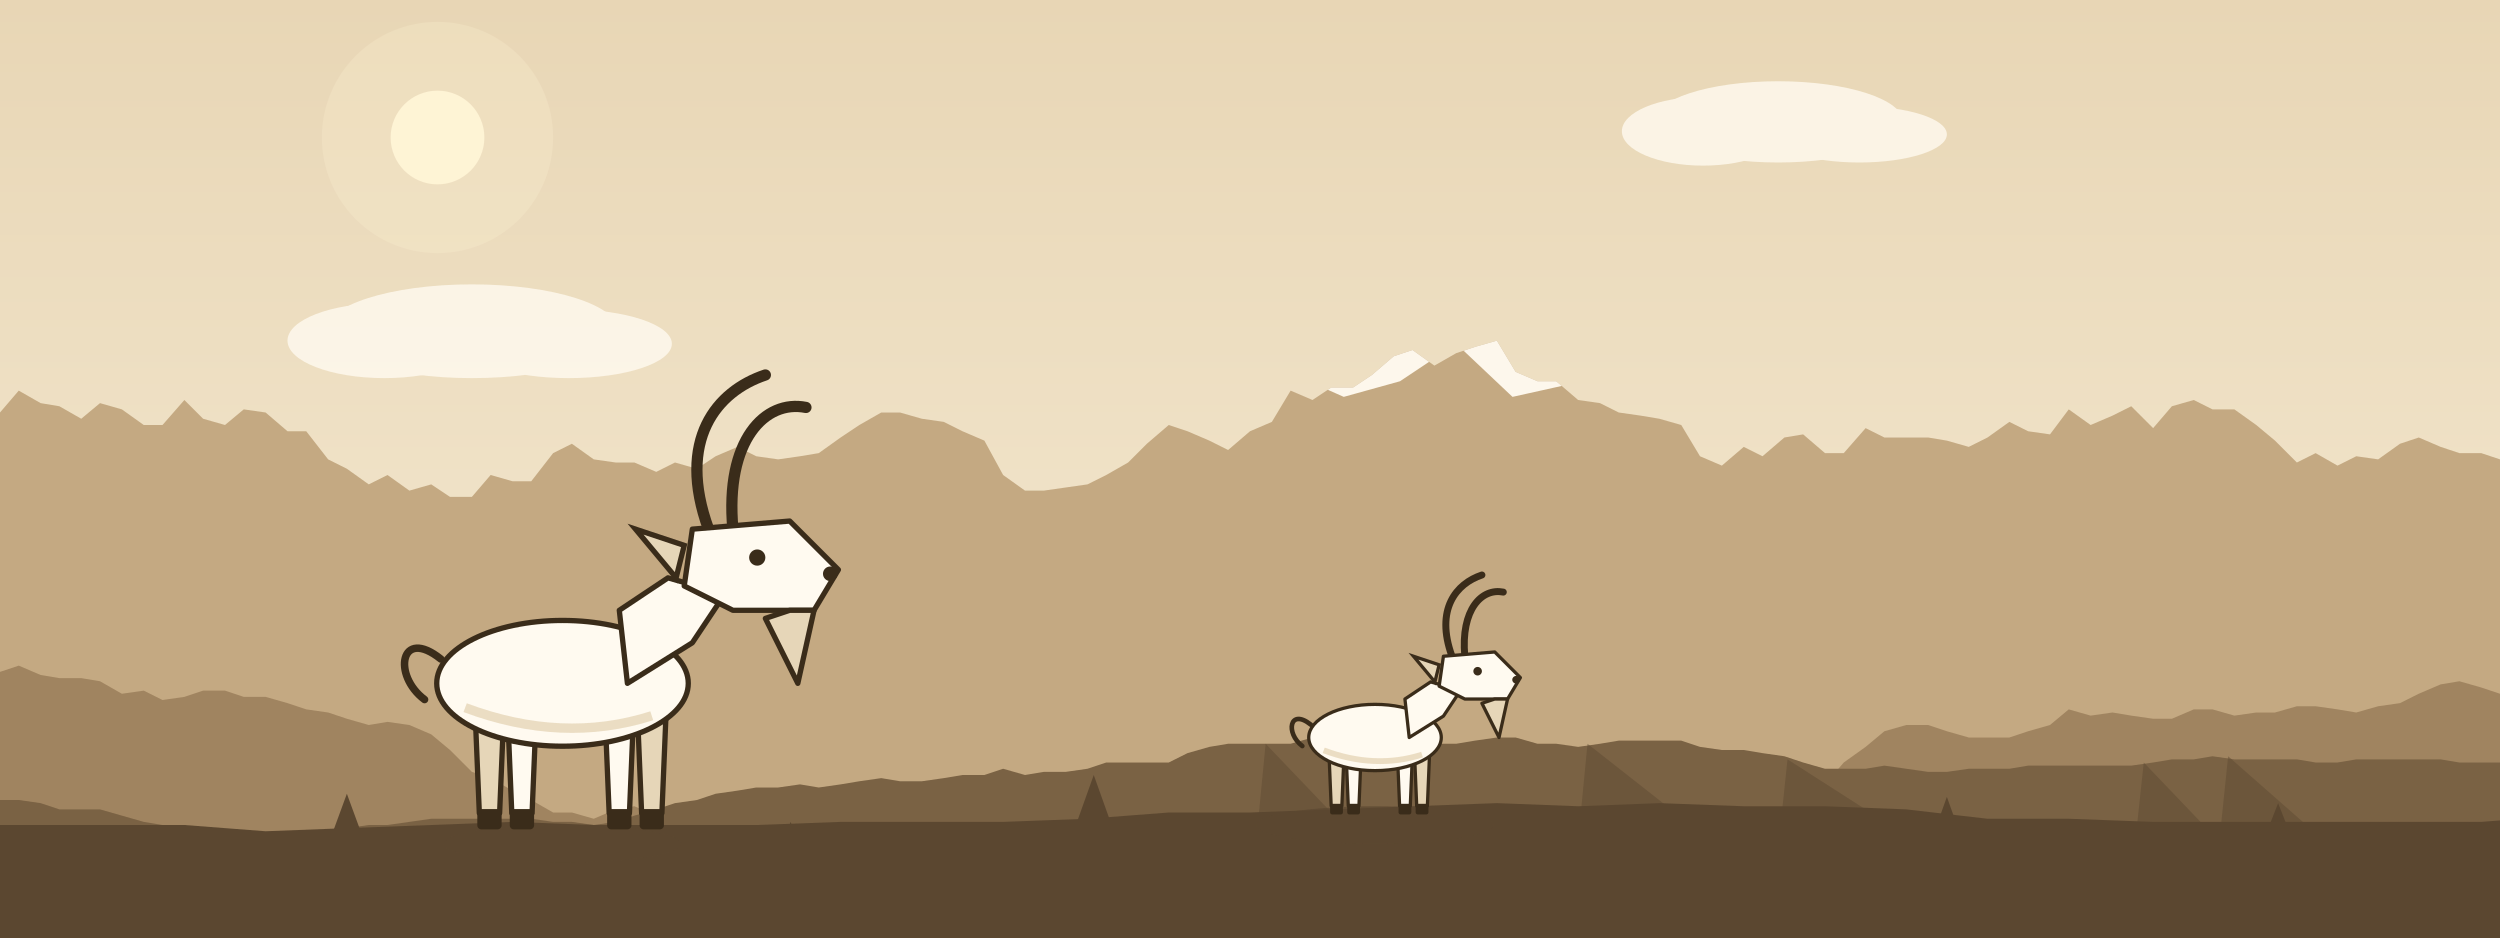
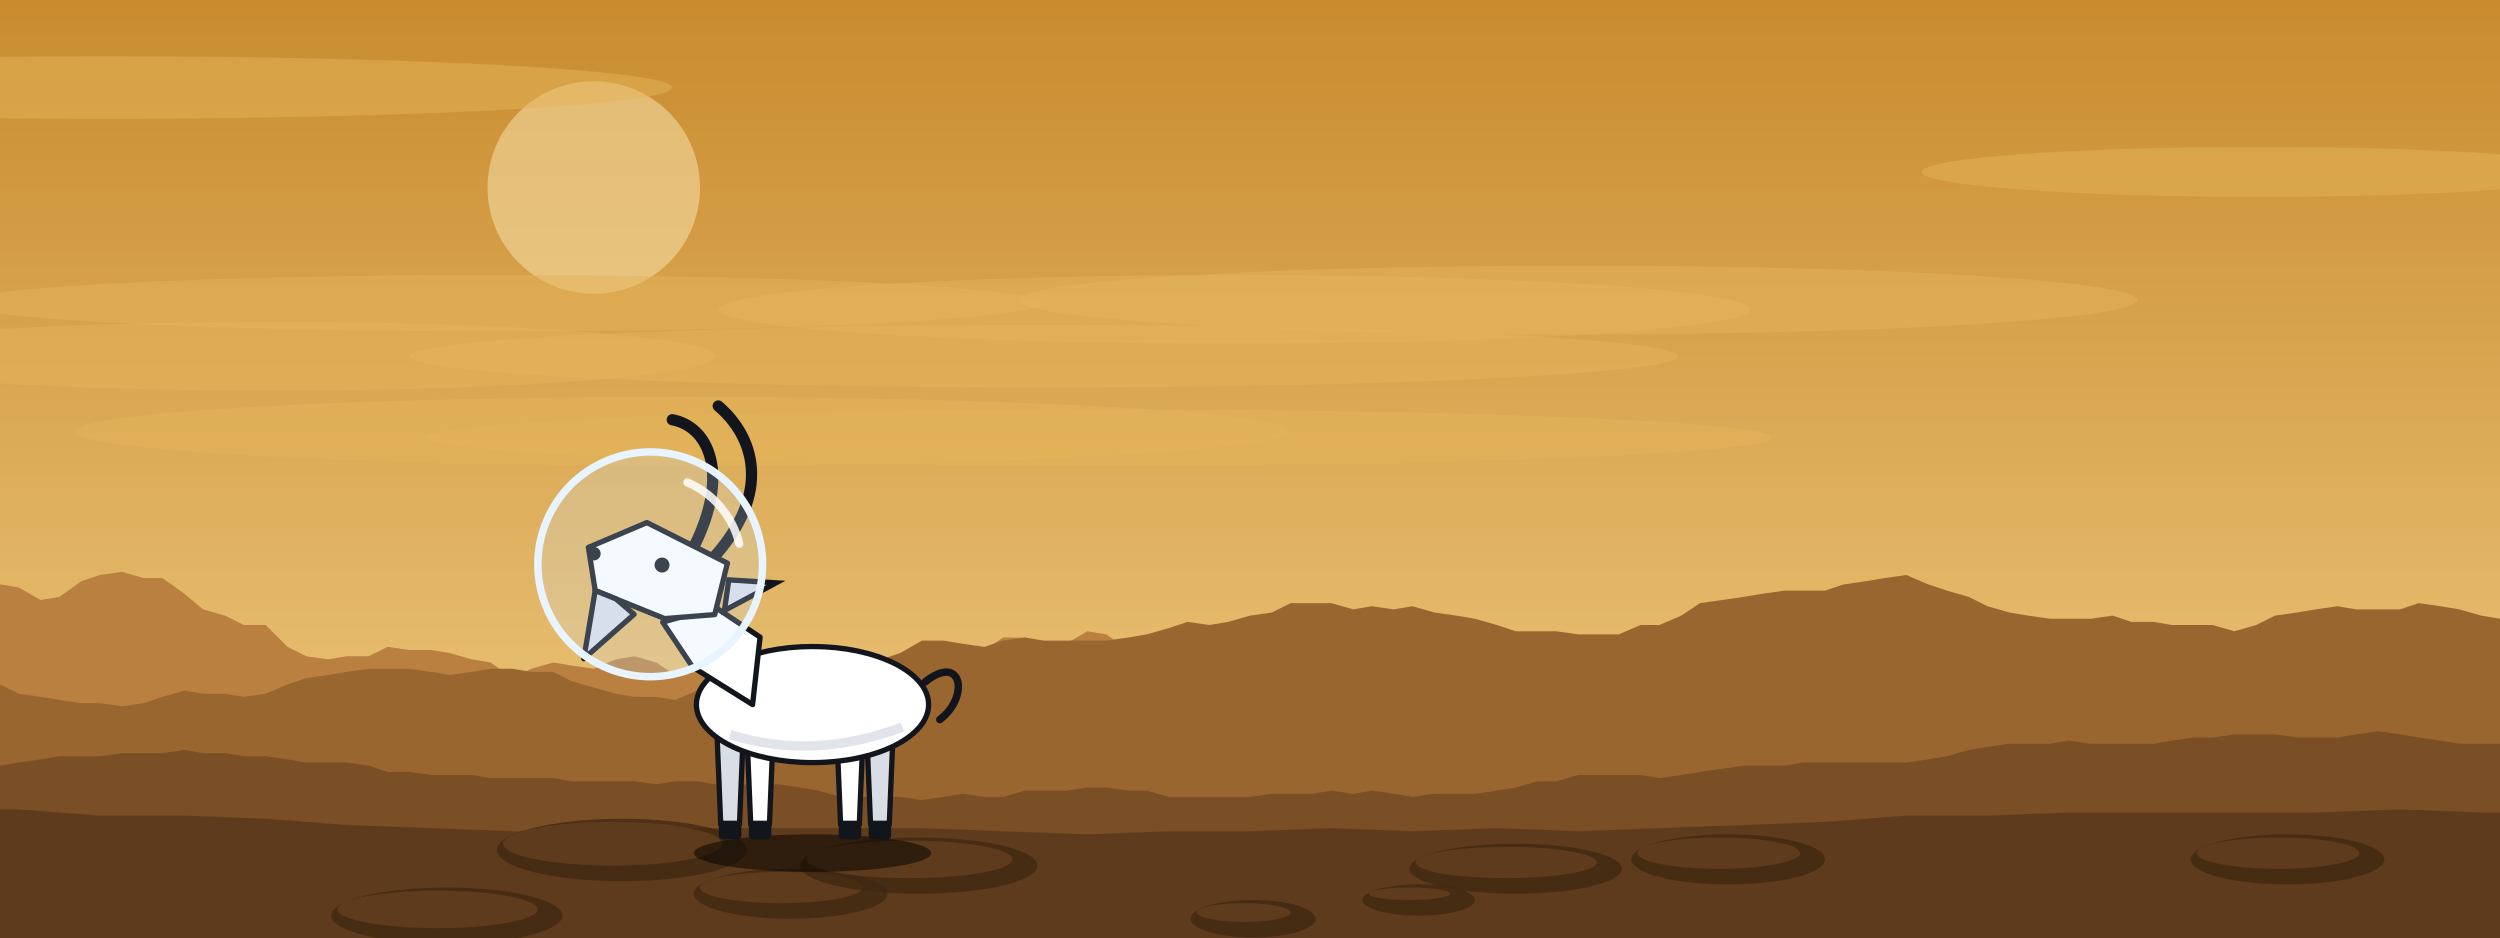
<svg xmlns="http://www.w3.org/2000/svg" viewBox="0 0 800 300" role="img" aria-labelledby="t147">
  <defs>
    <linearGradient id="g147" x1="0" y1="0" x2="0" y2="1">
-       <stop offset="0" stop-color="#e8d6b5" />
-       <stop offset="1" stop-color="#f6ecd6" />
+       <stop offset="0" stop-color="#c98b2e" />
+       <stop offset="1" stop-color="#f1cf86" />
    </linearGradient>
  </defs>
  <rect width="800" height="300" fill="url(#g147)" />
-   <circle cx="140" cy="44" r="15" fill="#fff4d6" opacity=".95" />
-   <circle cx="140" cy="44" r="37" fill="#fff4d6" opacity=".22" />
-   <g fill="#fffaf0" opacity="0.8">
-     <ellipse cx="569" cy="39" rx="40" ry="13" />
-     <ellipse cx="545" cy="42" rx="26" ry="11" />
-     <ellipse cx="595" cy="43" rx="28" ry="9" />
-   </g>
-   <g fill="#fffaf0" opacity="0.8">
-     <ellipse cx="151" cy="106" rx="47" ry="15" />
-     <ellipse cx="123" cy="109" rx="31" ry="12" />
-     <ellipse cx="182" cy="110" rx="33" ry="11" />
-   </g>
-   <path d="M-20,144 L-13,136 L-7,133 L-0,132 L6,125 L13,129 L19,130 L26,134 L32,129 L39,131 L46,136 L52,136 L59,128 L65,134 L72,136 L78,131 L85,132 L92,138 L98,138 L105,147 L111,150 L118,155 L124,152 L131,157 L138,155 L144,159 L151,159 L157,152 L164,154 L170,154 L177,145 L183,142 L190,147 L197,148 L203,148 L210,151 L216,148 L223,150 L229,146 L236,143 L242,146 L249,147 L256,146 L262,145 L269,140 L275,136 L282,132 L288,132 L295,134 L302,135 L308,138 L315,141 L321,152 L328,157 L334,157 L341,156 L348,155 L354,152 L361,148 L367,142 L374,136 L380,138 L387,141 L393,144 L400,138 L407,135 L413,125 L420,128 L426,124 L433,124 L439,120 L446,114 L452,112 L459,117 L466,113 L472,111 L479,109 L485,119 L492,122 L498,122 L505,128 L512,129 L518,132 L525,133 L531,134 L538,136 L544,146 L551,149 L558,143 L564,146 L571,140 L577,139 L584,145 L590,145 L597,137 L603,140 L610,140 L617,140 L623,141 L630,143 L636,140 L643,135 L649,138 L656,139 L662,131 L669,136 L676,133 L682,130 L689,137 L695,130 L702,128 L708,131 L715,131 L722,136 L728,141 L735,148 L741,145 L748,149 L754,146 L761,147 L768,142 L774,140 L781,143 L787,145 L794,145 L800,147 L807,155 L813,156 L820,160 L820,305 L-20,305 Z" fill="#c4a982" />
-   <clipPath id="c147118">
-     <path d="M-20,-5 L820,-5 L826,116 L808,119 L790,113 L772,116 L754,123 L736,112 L718,111 L700,120 L682,114 L664,110 L646,109 L628,114 L610,126 L592,117 L574,125 L556,109 L538,124 L520,109 L502,123 L484,127 L466,110 L448,122 L430,127 L412,119 L394,113 L376,112 L358,127 L340,119 L322,112 L304,111 L286,125 L268,118 L250,123 L232,112 L214,111 L196,120 L178,118 L160,121 L142,122 L124,120 L106,126 L88,116 L70,112 L52,116 L34,119 L16,123 L-2,113 L-20,123 Z" />
-   </clipPath>
-   <path d="M-20,144 L-13,136 L-7,133 L-0,132 L6,125 L13,129 L19,130 L26,134 L32,129 L39,131 L46,136 L52,136 L59,128 L65,134 L72,136 L78,131 L85,132 L92,138 L98,138 L105,147 L111,150 L118,155 L124,152 L131,157 L138,155 L144,159 L151,159 L157,152 L164,154 L170,154 L177,145 L183,142 L190,147 L197,148 L203,148 L210,151 L216,148 L223,150 L229,146 L236,143 L242,146 L249,147 L256,146 L262,145 L269,140 L275,136 L282,132 L288,132 L295,134 L302,135 L308,138 L315,141 L321,152 L328,157 L334,157 L341,156 L348,155 L354,152 L361,148 L367,142 L374,136 L380,138 L387,141 L393,144 L400,138 L407,135 L413,125 L420,128 L426,124 L433,124 L439,120 L446,114 L452,112 L459,117 L466,113 L472,111 L479,109 L485,119 L492,122 L498,122 L505,128 L512,129 L518,132 L525,133 L531,134 L538,136 L544,146 L551,149 L558,143 L564,146 L571,140 L577,139 L584,145 L590,145 L597,137 L603,140 L610,140 L617,140 L623,141 L630,143 L636,140 L643,135 L649,138 L656,139 L662,131 L669,136 L676,133 L682,130 L689,137 L695,130 L702,128 L708,131 L715,131 L722,136 L728,141 L735,148 L741,145 L748,149 L754,146 L761,147 L768,142 L774,140 L781,143 L787,145 L794,145 L800,147 L807,155 L813,156 L820,160 L820,305 L-20,305 Z" fill="#fffaf0" clip-path="url(#c147118)" opacity=".96" />
-   <path d="M-20,216 L-13,216 L-7,217 L-0,215 L6,213 L13,216 L19,217 L26,217 L32,218 L39,222 L46,221 L52,224 L59,223 L65,221 L72,221 L78,223 L85,223 L92,225 L98,227 L105,228 L111,230 L118,232 L124,231 L131,232 L138,235 L144,240 L151,247 L157,249 L164,253 L170,256 L177,260 L183,260 L190,262 L197,259 L203,258 L210,261 L216,261 L223,259 L229,256 L236,258 L242,257 L249,258 L256,256 L262,256 L269,261 L275,264 L282,264 L288,261 L295,261 L302,263 L308,263 L315,262 L321,264 L328,265 L334,266 L341,266 L348,266 L354,265 L361,267 L367,267 L374,265 L380,261 L387,257 L393,255 L400,251 L407,252 L413,255 L420,257 L426,261 L433,261 L439,262 L446,266 L452,268 L459,269 L466,266 L472,266 L479,263 L485,260 L492,260 L498,263 L505,263 L512,261 L518,258 L525,261 L531,259 L538,260 L544,258 L551,259 L558,258 L564,254 L571,253 L577,250 L584,251 L590,244 L597,239 L603,234 L610,232 L617,232 L623,234 L630,236 L636,236 L643,236 L649,234 L656,232 L662,227 L669,229 L676,228 L682,229 L689,230 L695,230 L702,227 L708,227 L715,229 L722,228 L728,228 L735,226 L741,226 L748,227 L754,228 L761,226 L768,225 L774,222 L781,219 L787,218 L794,220 L800,222 L807,224 L813,223 L820,226 L820,305 L-20,305 Z" fill="#a08460" />
-   <clipPath id="c147155">
-     <path d="M-20,-5 L820,-5 L826,161 L808,150 L790,161 L772,151 L754,158 L736,150 L718,147 L700,156 L682,153 L664,151 L646,154 L628,151 L610,148 L592,152 L574,146 L556,149 L538,154 L520,152 L502,150 L484,154 L466,152 L448,149 L430,163 L412,148 L394,163 L376,164 L358,159 L340,153 L322,159 L304,157 L286,155 L268,147 L250,147 L232,159 L214,151 L196,156 L178,148 L160,157 L142,156 L124,155 L106,157 L88,149 L70,153 L52,146 L34,158 L16,161 L-2,158 L-20,162 Z" />
-   </clipPath>
-   <path d="M-20,216 L-13,216 L-7,217 L-0,215 L6,213 L13,216 L19,217 L26,217 L32,218 L39,222 L46,221 L52,224 L59,223 L65,221 L72,221 L78,223 L85,223 L92,225 L98,227 L105,228 L111,230 L118,232 L124,231 L131,232 L138,235 L144,240 L151,247 L157,249 L164,253 L170,256 L177,260 L183,260 L190,262 L197,259 L203,258 L210,261 L216,261 L223,259 L229,256 L236,258 L242,257 L249,258 L256,256 L262,256 L269,261 L275,264 L282,264 L288,261 L295,261 L302,263 L308,263 L315,262 L321,264 L328,265 L334,266 L341,266 L348,266 L354,265 L361,267 L367,267 L374,265 L380,261 L387,257 L393,255 L400,251 L407,252 L413,255 L420,257 L426,261 L433,261 L439,262 L446,266 L452,268 L459,269 L466,266 L472,266 L479,263 L485,260 L492,260 L498,263 L505,263 L512,261 L518,258 L525,261 L531,259 L538,260 L544,258 L551,259 L558,258 L564,254 L571,253 L577,250 L584,251 L590,244 L597,239 L603,234 L610,232 L617,232 L623,234 L630,236 L636,236 L643,236 L649,234 L656,232 L662,227 L669,229 L676,228 L682,229 L689,230 L695,230 L702,227 L708,227 L715,229 L722,228 L728,228 L735,226 L741,226 L748,227 L754,228 L761,226 L768,225 L774,222 L781,219 L787,218 L794,220 L800,222 L807,224 L813,223 L820,226 L820,305 L-20,305 Z" fill="#fffaf0" clip-path="url(#c147155)" opacity=".96" />
-   <path d="M-20,255 L-13,255 L-7,256 L-0,256 L6,256 L13,257 L19,259 L26,259 L32,259 L39,261 L46,263 L52,264 L59,266 L65,268 L72,268 L78,269 L85,268 L92,268 L98,267 L105,266 L111,265 L118,264 L124,264 L131,263 L138,262 L144,262 L151,262 L157,262 L164,262 L170,262 L177,263 L183,263 L190,264 L197,263 L203,261 L210,259 L216,257 L223,256 L229,254 L236,253 L242,252 L249,252 L256,251 L262,252 L269,251 L275,250 L282,249 L288,250 L295,250 L302,249 L308,248 L315,248 L321,246 L328,248 L334,247 L341,247 L348,246 L354,244 L361,244 L367,244 L374,244 L380,241 L387,239 L393,238 L400,238 L407,238 L413,238 L420,236 L426,235 L433,235 L439,236 L446,237 L452,238 L459,238 L466,238 L472,237 L479,236 L485,236 L492,238 L498,238 L505,239 L512,238 L518,237 L525,237 L531,237 L538,237 L544,239 L551,240 L558,240 L564,241 L571,242 L577,244 L584,246 L590,246 L597,246 L603,245 L610,246 L617,247 L623,247 L630,246 L636,246 L643,246 L649,245 L656,245 L662,245 L669,245 L676,245 L682,245 L689,244 L695,243 L702,243 L708,242 L715,243 L722,243 L728,243 L735,243 L741,244 L748,244 L754,243 L761,243 L768,243 L774,243 L781,243 L787,244 L794,244 L800,244 L807,246 L813,246 L820,246 L820,305 L-20,305 Z" fill="#7a6244" />
-   <clipPath id="c147205">
-     <path d="M-20,-5 L820,-5 L826,213 L808,208 L790,211 L772,199 L754,203 L736,206 L718,206 L700,201 L682,198 L664,201 L646,208 L628,210 L610,202 L592,199 L574,203 L556,196 L538,202 L520,200 L502,196 L484,213 L466,202 L448,198 L430,208 L412,210 L394,213 L376,209 L358,202 L340,205 L322,214 L304,205 L286,197 L268,201 L250,212 L232,211 L214,204 L196,198 L178,208 L160,209 L142,213 L124,211 L106,197 L88,212 L70,212 L52,202 L34,211 L16,211 L-2,210 L-20,205 Z" />
-   </clipPath>
-   <path d="M-20,255 L-13,255 L-7,256 L-0,256 L6,256 L13,257 L19,259 L26,259 L32,259 L39,261 L46,263 L52,264 L59,266 L65,268 L72,268 L78,269 L85,268 L92,268 L98,267 L105,266 L111,265 L118,264 L124,264 L131,263 L138,262 L144,262 L151,262 L157,262 L164,262 L170,262 L177,263 L183,263 L190,264 L197,263 L203,261 L210,259 L216,257 L223,256 L229,254 L236,253 L242,252 L249,252 L256,251 L262,252 L269,251 L275,250 L282,249 L288,250 L295,250 L302,249 L308,248 L315,248 L321,246 L328,248 L334,247 L341,247 L348,246 L354,244 L361,244 L367,244 L374,244 L380,241 L387,239 L393,238 L400,238 L407,238 L413,238 L420,236 L426,235 L433,235 L439,236 L446,237 L452,238 L459,238 L466,238 L472,237 L479,236 L485,236 L492,238 L498,238 L505,239 L512,238 L518,237 L525,237 L531,237 L538,237 L544,239 L551,240 L558,240 L564,241 L571,242 L577,244 L584,246 L590,246 L597,246 L603,245 L610,246 L617,247 L623,247 L630,246 L636,246 L643,246 L649,245 L656,245 L662,245 L669,245 L676,245 L682,245 L689,244 L695,243 L702,243 L708,242 L715,243 L722,243 L728,243 L735,243 L741,244 L748,244 L754,243 L761,243 L768,243 L774,243 L781,243 L787,244 L794,244 L800,244 L807,246 L813,246 L820,246 L820,305 L-20,305 Z" fill="#fffaf0" clip-path="url(#c147205)" opacity=".96" />
-   <polygon points="572,243 636,284 566,300" fill="#5b4730" opacity=".45" />
-   <polygon points="405,238 448,283 399,300" fill="#5b4730" opacity=".45" />
-   <polygon points="686,244 751,312 680,300" fill="#5b4730" opacity=".45" />
-   <polygon points="508,238 578,293 502,300" fill="#5b4730" opacity=".45" />
-   <polygon points="713,242 779,300 707,300" fill="#5b4730" opacity=".45" />
-   <polygon points="253,263 246,281 250,281 244,288.395 262,288.395 256,281 260,281" fill="#5b4730" />
-   <polygon points="111,254 100,284 106,284 96,296 126,296 116,284 122,284" fill="#5b4730" />
-   <polygon points="729,257 720,280 725,280 717,290.098 741,290.098 733,280 738,280" fill="#5b4730" />
-   <polygon points="623,255 613,283 618,283 609,293.954 637,293.954 628,283 633,283" fill="#5b4730" />
-   <polygon points="350,248 340,276 345,276 336,287.596 364,287.596 355,276 360,276" fill="#5b4730" />
-   <polygon points="283,266 277,283 280,283 274,290.412 292,290.412 286,283 289,283" fill="#5b4730" />
-   <polygon points="147,266 139,287 144,287 137,296 157,296 150,287 155,287" fill="#5b4730" />
-   <path d="M-20,264 L6,264 L32,264 L59,264 L85,266 L111,265 L138,264 L164,263 L190,264 L216,264 L242,264 L269,263 L295,263 L321,263 L348,262 L374,260 L400,260 L426,259 L452,258 L479,257 L505,258 L531,257 L558,258 L584,258 L610,259 L636,262 L662,262 L689,263 L715,263 L741,263 L768,263 L794,263 L820,261 L820,305 L-20,305 Z" fill="#5b4730" />
-   <ellipse cx="180" cy="270" rx="38" ry="6" fill="#5b4730" opacity=".7" />
-   <g transform="translate(180 268) rotate(0) scale(1.298305 1.298305)">
-     <polygon points="-21.5,-30 -14.5,-30 -15.5,-6 -20.5,-6" fill="#e6d6b8" stroke="#3a2c1a" stroke-width="1.31" stroke-linejoin="round" />
-     <rect x="-21.0" y="-7" width="6" height="5" rx="1" fill="#3a2c1a" />
-     <polygon points="-13.5,-30 -6.5,-30 -7.5,-6 -12.5,-6" fill="#fffaf0" stroke="#3a2c1a" stroke-width="1.31" stroke-linejoin="round" />
-     <rect x="-13.0" y="-7" width="6" height="5" rx="1" fill="#3a2c1a" />
-     <polygon points="10.5,-30 17.5,-30 16.5,-6 11.5,-6" fill="#fffaf0" stroke="#3a2c1a" stroke-width="1.31" stroke-linejoin="round" />
-     <rect x="11.0" y="-7" width="6" height="5" rx="1" fill="#3a2c1a" />
-     <polygon points="18.5,-30 25.5,-30 24.5,-6 19.5,-6" fill="#e6d6b8" stroke="#3a2c1a" stroke-width="1.31" stroke-linejoin="round" />
-     <rect x="19.0" y="-7" width="6" height="5" rx="1" fill="#3a2c1a" />
-     <path d="M-30,-44 C-40,-52 -42,-40 -34,-34" fill="none" stroke="#3a2c1a" stroke-width="1.85" stroke-linecap="round" />
-     <ellipse cx="0" cy="-38" rx="31" ry="15.5" fill="#fffaf0" stroke="#3a2c1a" stroke-width="1.31" />
-     <path d="M-24,-32 Q0,-23 22,-30" fill="none" stroke="#e6d6b8" stroke-width="2.31" opacity=".8" />
-     <polygon points="16,-38 32,-48 40,-60 26,-64 14,-56" fill="#fffaf0" stroke="#3a2c1a" stroke-width="1.31" stroke-linejoin="round" />
-     <g transform="rotate(0 28 -52) translate(34 -68)">
-       <path d="M2,-8 C-6,-30 4,-42 16,-46" fill="none" stroke="#3a2c1a" stroke-width="2.77" stroke-linecap="round" />
-       <path d="M8,-8 C6,-30 16,-40 26,-38" fill="none" stroke="#3a2c1a" stroke-width="2.77" stroke-linecap="round" />
-       <polygon points="-4,-4 -16,-8 -6,4" fill="#e6d6b8" stroke="#3a2c1a" stroke-width="1.31" />
-       <polygon points="-2,-8 22,-10 34,2 28,12 8,12 -4,6" fill="#fffaf0" stroke="#3a2c1a" stroke-width="1.31" stroke-linejoin="round" />
-       <polygon points="22,12 28,12 24,30 16,14" fill="#e6d6b8" stroke="#3a2c1a" stroke-width="1.31" stroke-linejoin="round" />
-       <circle cx="14" cy="-1" r="2" fill="#3a2c1a" />
-       <circle cx="32" cy="3" r="1.8" fill="#3a2c1a" />
-     </g>
-   </g>
-   <ellipse cx="440" cy="264" rx="38" ry="6" fill="#5b4730" opacity=".7" />
-   <g transform="translate(440 262) rotate(0) scale(0.6842068 0.6842068)">
-     <polygon points="-21.5,-30 -14.5,-30 -15.5,-6 -20.5,-6" fill="#e6d6b8" stroke="#3a2c1a" stroke-width="1.54" stroke-linejoin="round" />
-     <rect x="-21.0" y="-7" width="6" height="5" rx="1" fill="#3a2c1a" />
-     <polygon points="-13.5,-30 -6.5,-30 -7.5,-6 -12.5,-6" fill="#fffaf0" stroke="#3a2c1a" stroke-width="1.54" stroke-linejoin="round" />
-     <rect x="-13.0" y="-7" width="6" height="5" rx="1" fill="#3a2c1a" />
-     <polygon points="10.5,-30 17.5,-30 16.5,-6 11.5,-6" fill="#fffaf0" stroke="#3a2c1a" stroke-width="1.54" stroke-linejoin="round" />
-     <rect x="11.0" y="-7" width="6" height="5" rx="1" fill="#3a2c1a" />
-     <polygon points="18.5,-30 25.5,-30 24.5,-6 19.5,-6" fill="#e6d6b8" stroke="#3a2c1a" stroke-width="1.54" stroke-linejoin="round" />
-     <rect x="19.0" y="-7" width="6" height="5" rx="1" fill="#3a2c1a" />
-     <path d="M-30,-44 C-40,-52 -42,-40 -34,-34" fill="none" stroke="#3a2c1a" stroke-width="2.17" stroke-linecap="round" />
-     <ellipse cx="0" cy="-38" rx="31" ry="15.5" fill="#fffaf0" stroke="#3a2c1a" stroke-width="1.54" />
-     <path d="M-24,-32 Q0,-23 22,-30" fill="none" stroke="#e6d6b8" stroke-width="2.72" opacity=".8" />
-     <polygon points="16,-38 32,-48 40,-60 26,-64 14,-56" fill="#fffaf0" stroke="#3a2c1a" stroke-width="1.54" stroke-linejoin="round" />
-     <g transform="rotate(0 28 -52) translate(34 -68)">
-       <path d="M2,-8 C-6,-30 4,-42 16,-46" fill="none" stroke="#3a2c1a" stroke-width="3.26" stroke-linecap="round" />
-       <path d="M8,-8 C6,-30 16,-40 26,-38" fill="none" stroke="#3a2c1a" stroke-width="3.26" stroke-linecap="round" />
-       <polygon points="-4,-4 -16,-8 -6,4" fill="#e6d6b8" stroke="#3a2c1a" stroke-width="1.54" />
-       <polygon points="-2,-8 22,-10 34,2 28,12 8,12 -4,6" fill="#fffaf0" stroke="#3a2c1a" stroke-width="1.54" stroke-linejoin="round" />
-       <polygon points="22,12 28,12 24,30 16,14" fill="#e6d6b8" stroke="#3a2c1a" stroke-width="1.54" stroke-linejoin="round" />
-       <circle cx="14" cy="-1" r="2" fill="#3a2c1a" />
-       <circle cx="32" cy="3" r="1.8" fill="#3a2c1a" />
+   <circle cx="190" cy="60" r="34" fill="#fff0c0" opacity=".45" />
+   <ellipse cx="505" cy="96" rx="179" ry="11" fill="#e3b45a" opacity=".5" />
+   <ellipse cx="218" cy="138" rx="194" ry="11" fill="#e3b45a" opacity=".5" />
+   <ellipse cx="395" cy="99" rx="165" ry="11" fill="#e3b45a" opacity=".5" />
+   <ellipse cx="352" cy="140" rx="215" ry="9" fill="#e3b45a" opacity=".5" />
+   <ellipse cx="160" cy="97" rx="173" ry="9" fill="#e3b45a" opacity=".5" />
+   <ellipse cx="723" cy="55" rx="108" ry="8" fill="#e3b45a" opacity=".5" />
+   <ellipse cx="334" cy="114" rx="203" ry="10" fill="#e3b45a" opacity=".5" />
+   <ellipse cx="34" cy="28" rx="181" ry="10" fill="#e3b45a" opacity=".5" />
+   <ellipse cx="87" cy="114" rx="142" ry="11" fill="#e3b45a" opacity=".5" />
+   <path d="M-20,183 L-13,181 L-7,184 L-0,187 L6,188 L13,192 L19,191 L26,186 L32,184 L39,183 L46,185 L52,185 L59,190 L65,195 L72,197 L78,200 L85,200 L92,207 L98,210 L105,211 L111,210 L118,210 L124,207 L131,208 L138,208 L144,209 L151,211 L157,212 L164,217 L170,214 L177,212 L183,213 L190,214 L197,211 L203,210 L210,212 L216,216 L223,215 L229,218 L236,221 L242,228 L249,231 L256,232 L262,228 L269,229 L275,226 L282,220 L288,220 L295,216 L302,215 L308,209 L315,208 L321,204 L328,204 L334,206 L341,206 L348,202 L354,203 L361,208 L367,205 L374,207 L380,211 L387,212 L393,209 L400,210 L407,215 L413,223 L420,224 L426,227 L433,230 L439,233 L446,231 L452,232 L459,230 L466,227 L472,228 L479,227 L485,228 L492,230 L498,231 L505,237 L512,235 L518,234 L525,230 L531,233 L538,233 L544,233 L551,239 L558,240 L564,237 L571,232 L577,235 L584,233 L590,231 L597,232 L603,230 L610,224 L617,223 L623,224 L630,220 L636,220 L643,213 L649,209 L656,205 L662,207 L669,207 L676,207 L682,208 L689,213 L695,215 L702,217 L708,217 L715,213 L722,215 L728,216 L735,215 L741,216 L748,219 L754,217 L761,214 L768,212 L774,210 L781,209 L787,212 L794,213 L800,213 L807,213 L813,209 L820,208 L820,305 L-20,305 Z" fill="#b9803f" />
+   <path d="M-20,213 L-13,215 L-7,217 L-0,219 L6,222 L13,223 L19,224 L26,225 L32,225 L39,226 L46,225 L52,223 L59,221 L65,222 L72,222 L78,223 L85,222 L92,219 L98,217 L105,216 L111,215 L118,214 L124,214 L131,214 L138,215 L144,216 L151,215 L157,214 L164,214 L170,215 L177,215 L183,218 L190,220 L197,222 L203,223 L210,223 L216,224 L223,221 L229,219 L236,218 L242,219 L249,217 L256,218 L262,216 L269,213 L275,213 L282,211 L288,209 L295,205 L302,205 L308,206 L315,207 L321,205 L328,204 L334,205 L341,205 L348,205 L354,205 L361,204 L367,203 L374,201 L380,199 L387,200 L393,199 L400,197 L407,196 L413,193 L420,193 L426,193 L433,195 L439,194 L446,195 L452,194 L459,196 L466,197 L472,198 L479,200 L485,202 L492,202 L498,202 L505,203 L512,203 L518,203 L525,200 L531,200 L538,197 L544,193 L551,192 L558,191 L564,190 L571,189 L577,189 L584,189 L590,187 L597,186 L603,185 L610,184 L617,187 L623,189 L630,191 L636,194 L643,196 L649,197 L656,198 L662,198 L669,198 L676,197 L682,199 L689,199 L695,200 L702,200 L708,200 L715,202 L722,200 L728,197 L735,196 L741,195 L748,194 L754,195 L761,195 L768,195 L774,193 L781,194 L787,195 L794,197 L800,198 L807,196 L813,196 L820,197 L820,305 L-20,305 Z" fill="#9a6630" />
+   <path d="M-20,244 L-13,245 L-7,245 L-0,245 L6,244 L13,243 L19,242 L26,242 L32,242 L39,241 L46,241 L52,241 L59,240 L65,241 L72,241 L78,242 L85,242 L92,243 L98,244 L105,244 L111,244 L118,245 L124,247 L131,247 L138,248 L144,248 L151,248 L157,249 L164,249 L170,249 L177,249 L183,250 L190,250 L197,250 L203,250 L210,251 L216,250 L223,250 L229,251 L236,251 L242,251 L249,251 L256,252 L262,253 L269,255 L275,255 L282,255 L288,255 L295,256 L302,255 L308,254 L315,255 L321,255 L328,253 L334,253 L341,253 L348,252 L354,252 L361,253 L367,253 L374,255 L380,255 L387,255 L393,255 L400,255 L407,254 L413,254 L420,254 L426,253 L433,254 L439,253 L446,254 L452,255 L459,254 L466,254 L472,254 L479,253 L485,252 L492,250 L498,250 L505,248 L512,248 L518,248 L525,248 L531,249 L538,248 L544,247 L551,246 L558,245 L564,245 L571,245 L577,244 L584,244 L590,244 L597,244 L603,244 L610,244 L617,243 L623,242 L630,240 L636,239 L643,238 L649,238 L656,238 L662,237 L669,238 L676,238 L682,238 L689,238 L695,237 L702,236 L708,236 L715,235 L722,235 L728,235 L735,236 L741,236 L748,236 L754,235 L761,234 L768,235 L774,236 L781,237 L787,238 L794,238 L800,238 L807,239 L813,238 L820,238 L820,305 L-20,305 Z" fill="#7a4f25" />
+   <path d="M-20,259 L6,259 L32,261 L59,261 L85,262 L111,264 L138,265 L164,266 L190,266 L216,265 L242,265 L269,265 L295,265 L321,266 L348,267 L374,266 L400,266 L426,265 L452,266 L479,265 L505,266 L531,265 L558,264 L584,263 L610,261 L636,261 L662,260 L689,260 L715,260 L741,260 L768,259 L794,260 L820,260 L820,305 L-20,305 Z" fill="#5e3b1c" />
+   <ellipse cx="454" cy="288" rx="18" ry="5" fill="#3f2711" opacity=".75" />
+   <ellipse cx="451" cy="286" rx="13" ry="2" fill="#5e3b1c" />
+   <ellipse cx="199" cy="272" rx="40" ry="10" fill="#3f2711" opacity=".75" />
+   <ellipse cx="196" cy="270" rx="35" ry="7" fill="#5e3b1c" />
+   <ellipse cx="253" cy="286" rx="31" ry="8" fill="#3f2711" opacity=".75" />
+   <ellipse cx="250" cy="284" rx="26" ry="5" fill="#5e3b1c" />
+   <ellipse cx="553" cy="275" rx="31" ry="8" fill="#3f2711" opacity=".75" />
+   <ellipse cx="550" cy="273" rx="26" ry="5" fill="#5e3b1c" />
+   <ellipse cx="143" cy="293" rx="37" ry="9" fill="#3f2711" opacity=".75" />
+   <ellipse cx="140" cy="291" rx="32" ry="6" fill="#5e3b1c" />
+   <ellipse cx="732" cy="275" rx="31" ry="8" fill="#3f2711" opacity=".75" />
+   <ellipse cx="729" cy="273" rx="26" ry="5" fill="#5e3b1c" />
+   <ellipse cx="294" cy="277" rx="38" ry="9" fill="#3f2711" opacity=".75" />
+   <ellipse cx="291" cy="275" rx="33" ry="6" fill="#5e3b1c" />
+   <ellipse cx="485" cy="278" rx="34" ry="8" fill="#3f2711" opacity=".75" />
+   <ellipse cx="482" cy="276" rx="29" ry="5" fill="#5e3b1c" />
+   <ellipse cx="401" cy="294" rx="20" ry="6" fill="#3f2711" opacity=".75" />
+   <ellipse cx="398" cy="292" rx="15" ry="3" fill="#5e3b1c" />
+   <ellipse cx="260" cy="273" rx="38" ry="6" fill="#000" opacity=".5" />
+   <g transform="translate(260 271) rotate(0) scale(-1.198417 1.198417)">
+     <polygon points="-21.5,-30 -14.5,-30 -15.5,-6 -20.5,-6" fill="#d9dde6" stroke="#12151c" stroke-width="1.42" stroke-linejoin="round" />
+     <rect x="-21.0" y="-7" width="6" height="5" rx="1" fill="#12151c" />
+     <polygon points="-13.5,-30 -6.5,-30 -7.5,-6 -12.5,-6" fill="#ffffff" stroke="#12151c" stroke-width="1.42" stroke-linejoin="round" />
+     <rect x="-13.0" y="-7" width="6" height="5" rx="1" fill="#12151c" />
+     <polygon points="10.5,-30 17.5,-30 16.5,-6 11.5,-6" fill="#ffffff" stroke="#12151c" stroke-width="1.42" stroke-linejoin="round" />
+     <rect x="11.0" y="-7" width="6" height="5" rx="1" fill="#12151c" />
+     <polygon points="18.5,-30 25.5,-30 24.5,-6 19.5,-6" fill="#d9dde6" stroke="#12151c" stroke-width="1.42" stroke-linejoin="round" />
+     <rect x="19.0" y="-7" width="6" height="5" rx="1" fill="#12151c" />
+     <path d="M-30,-44 C-40,-52 -42,-40 -34,-34" fill="none" stroke="#12151c" stroke-width="2.00" stroke-linecap="round" />
+     <ellipse cx="0" cy="-38" rx="31" ry="15.5" fill="#ffffff" stroke="#12151c" stroke-width="1.42" />
+     <path d="M-24,-32 Q0,-23 22,-30" fill="none" stroke="#d9dde6" stroke-width="2.50" opacity=".8" />
+     <polygon points="16,-38 32,-48 40,-60 26,-64 14,-56" fill="#ffffff" stroke="#12151c" stroke-width="1.42" stroke-linejoin="round" />
+     <g transform="rotate(-22 28 -52) translate(34 -68)">
+       <path d="M2,-8 C-6,-30 4,-42 16,-46" fill="none" stroke="#12151c" stroke-width="3.00" stroke-linecap="round" />
+       <path d="M8,-8 C6,-30 16,-40 26,-38" fill="none" stroke="#12151c" stroke-width="3.00" stroke-linecap="round" />
+       <polygon points="-4,-4 -16,-8 -6,4" fill="#d9dde6" stroke="#12151c" stroke-width="1.42" />
+       <polygon points="-2,-8 22,-10 34,2 28,12 8,12 -4,6" fill="#ffffff" stroke="#12151c" stroke-width="1.42" stroke-linejoin="round" />
+       <polygon points="22,12 28,12 24,30 16,14" fill="#d9dde6" stroke="#12151c" stroke-width="1.42" stroke-linejoin="round" />
+       <circle cx="14" cy="-1" r="2" fill="#12151c" />
+       <circle cx="32" cy="3" r="1.8" fill="#12151c" />
+       <circle cx="17" cy="0" r="30" fill="#cfe9ff" fill-opacity=".22" stroke="#e8f4ff" stroke-width="2.00" />
+       <path d="M-3,-14 A24,24 0 0 1 16,-24" fill="none" stroke="#ffffff" stroke-width="2.17" stroke-linecap="round" opacity=".85" />
    </g>
  </g>
</svg>
